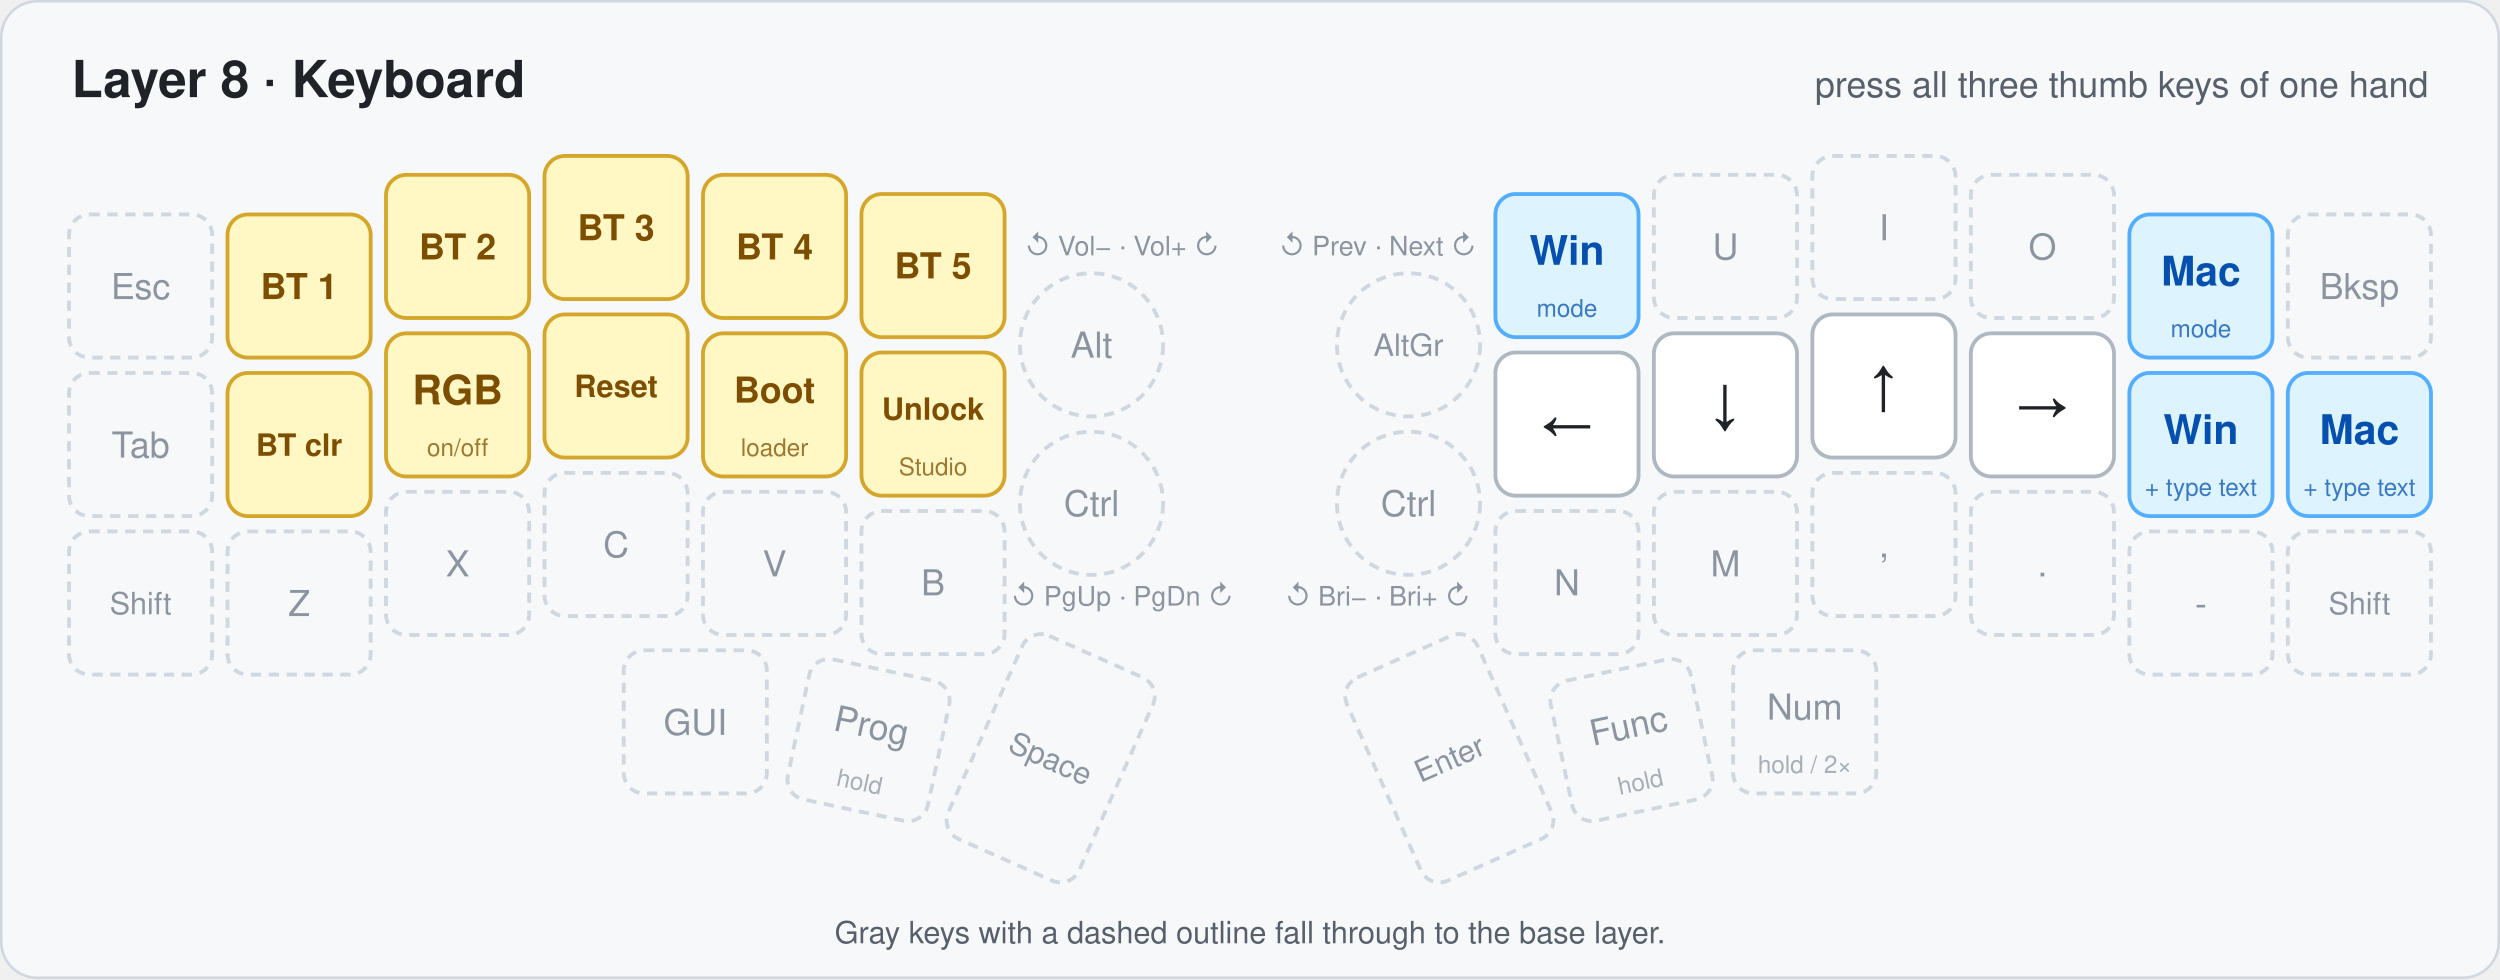
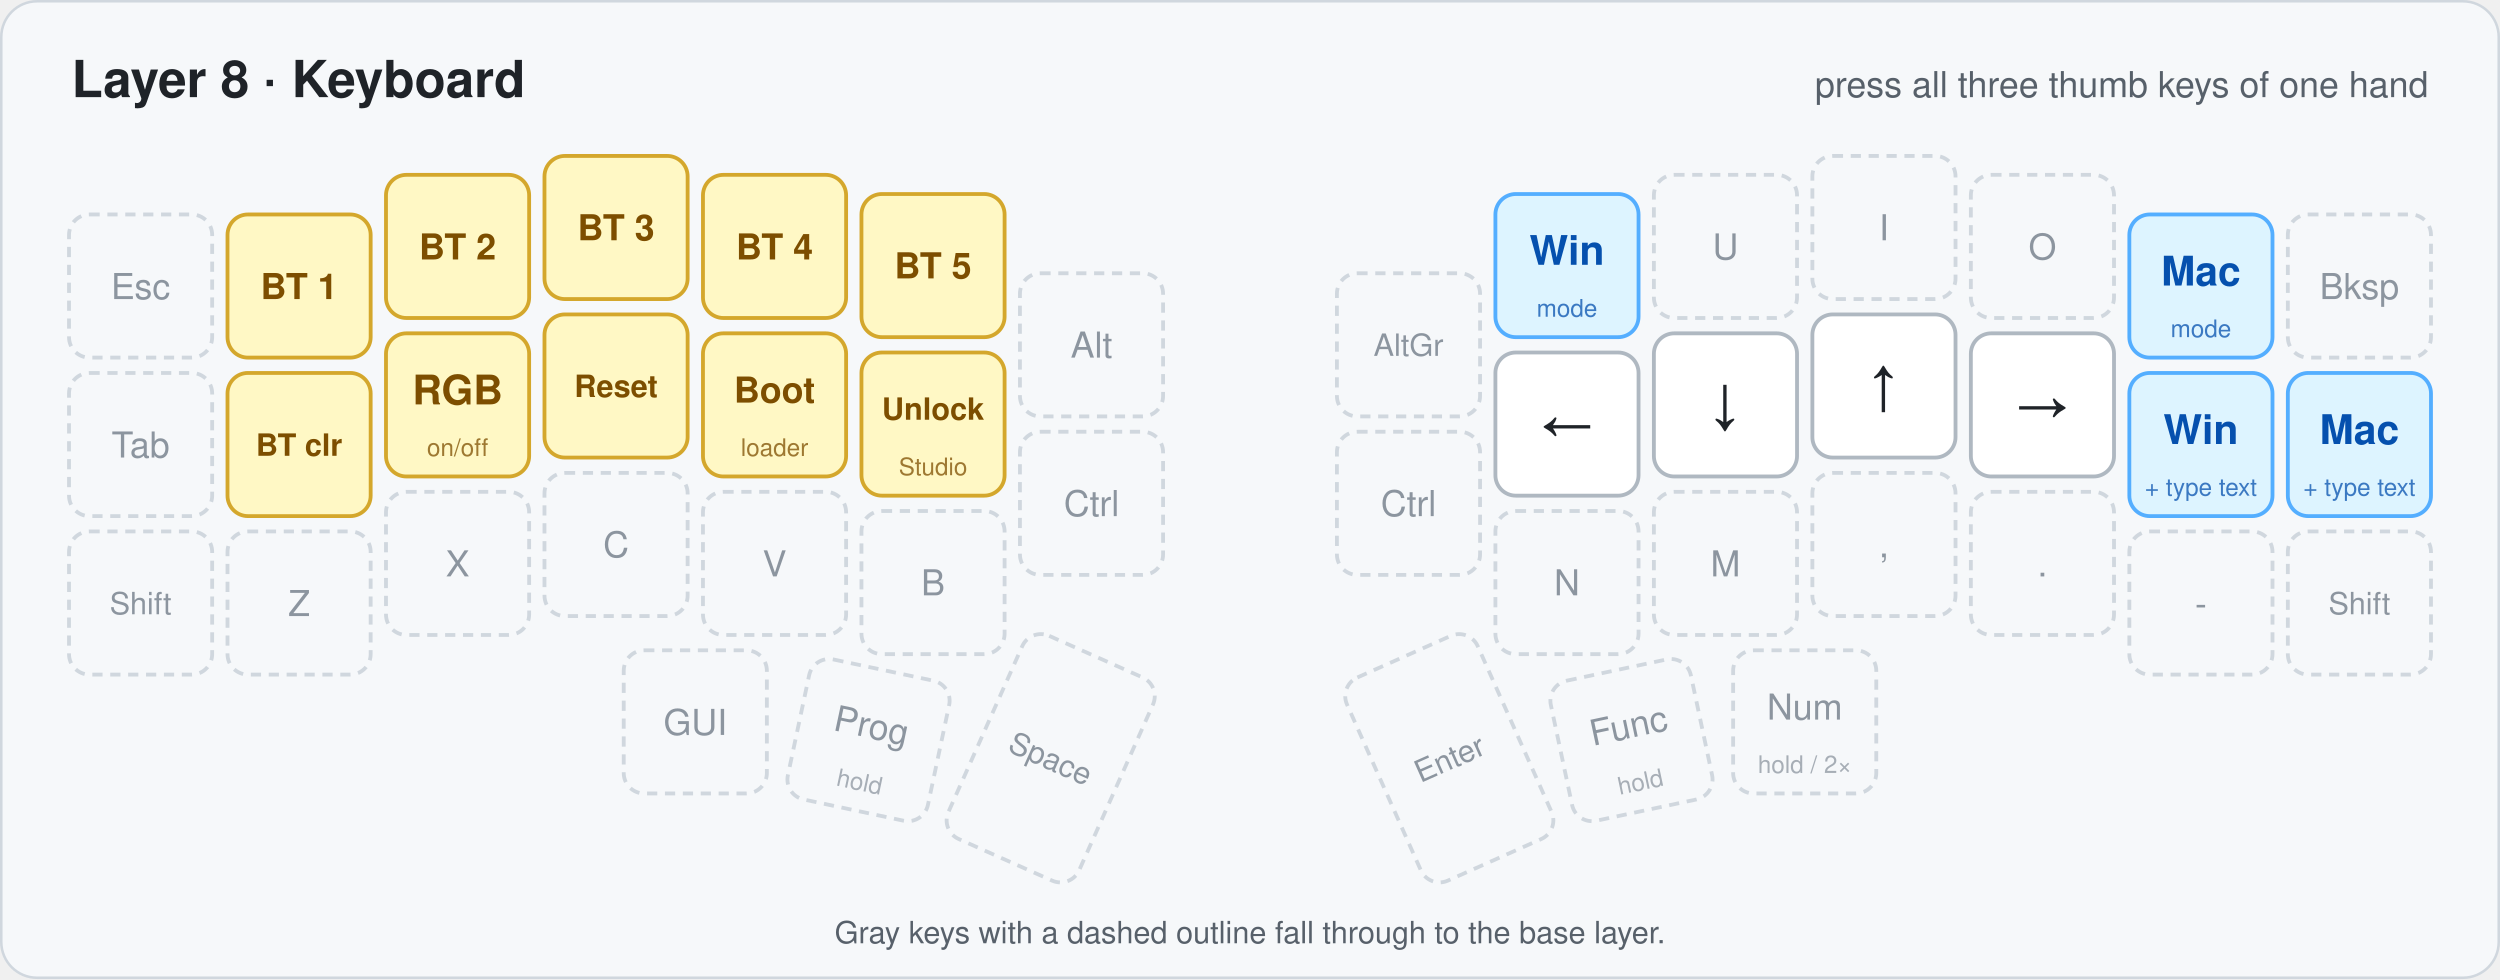
<svg xmlns="http://www.w3.org/2000/svg" viewBox="0 0 978 383" width="978" height="383" font-family="-apple-system, 'Segoe UI', Helvetica, Arial, sans-serif">
  <rect x="0.5" y="0.5" width="977" height="382" rx="14" fill="#f6f8fa" stroke="#d0d7de" />
  <text x="28" y="38" font-size="20" font-weight="600" fill="#1f2328">Layer 8 · Keyboard</text>
  <text x="950" y="38" font-size="14" fill="#57606a" text-anchor="end">press all three thumb keys of one hand</text>
  <rect x="27.0" y="83.9" width="56" height="56.0" rx="8" fill="none" stroke="#d0d7de" stroke-width="1.5" stroke-dasharray="4 3" />
  <text x="55.0" y="117.0" font-size="14" font-weight="400" fill="#8c959f" text-anchor="middle">Esc</text>
  <rect x="89.0" y="83.9" width="56" height="56.0" rx="8" fill="#fff8c5" stroke="#d4a72c" stroke-width="1.5" />
  <text x="117.0" y="117.0" font-size="14" font-weight="600" fill="#7d4e00" text-anchor="middle">BT 1</text>
  <rect x="151.0" y="68.4" width="56" height="56.0" rx="8" fill="#fff8c5" stroke="#d4a72c" stroke-width="1.5" />
  <text x="179.0" y="101.5" font-size="14" font-weight="600" fill="#7d4e00" text-anchor="middle">BT 2</text>
  <rect x="213.0" y="61.0" width="56" height="56.0" rx="8" fill="#fff8c5" stroke="#d4a72c" stroke-width="1.5" />
  <text x="241.0" y="94.0" font-size="14" font-weight="600" fill="#7d4e00" text-anchor="middle">BT 3</text>
  <rect x="275.0" y="68.4" width="56" height="56.0" rx="8" fill="#fff8c5" stroke="#d4a72c" stroke-width="1.5" />
  <text x="303.0" y="101.5" font-size="14" font-weight="600" fill="#7d4e00" text-anchor="middle">BT 4</text>
  <rect x="337.0" y="75.9" width="56" height="56.0" rx="8" fill="#fff8c5" stroke="#d4a72c" stroke-width="1.5" />
  <text x="365.0" y="108.9" font-size="14" font-weight="600" fill="#7d4e00" text-anchor="middle">BT 5</text>
-   <circle cx="427.0" cy="134.9" r="28.0" fill="none" stroke="#d0d7de" stroke-width="1.5" stroke-dasharray="4 3" />
+   <rect x="399.0" y="106.9" width="56" height="56.0" rx="8" fill="none" stroke="#d0d7de" stroke-width="1.5" stroke-dasharray="4 3" />
  <text x="427.0" y="139.9" font-size="14" font-weight="400" fill="#8c959f" text-anchor="middle">Alt</text>
-   <circle cx="551.0" cy="134.9" r="28.0" fill="none" stroke="#d0d7de" stroke-width="1.5" stroke-dasharray="4 3" />
+   <rect x="523.0" y="106.9" width="56" height="56.0" rx="8" fill="none" stroke="#d0d7de" stroke-width="1.5" stroke-dasharray="4 3" />
  <text x="551.0" y="139.2" font-size="12" font-weight="400" fill="#8c959f" text-anchor="middle">AltGr</text>
  <rect x="585.0" y="75.9" width="56" height="56.0" rx="8" fill="#ddf4ff" stroke="#54aeff" stroke-width="1.5" />
  <text x="613.0" y="103.6" font-size="16" font-weight="600" fill="#0550ae" text-anchor="middle">Win</text>
  <text x="613.0" y="123.9" font-size="9.5" fill="#0550ae" opacity="0.75" text-anchor="middle">mode</text>
  <rect x="647.0" y="68.4" width="56" height="56.0" rx="8" fill="none" stroke="#d0d7de" stroke-width="1.5" stroke-dasharray="4 3" />
  <text x="675.0" y="101.5" font-size="14" font-weight="400" fill="#8c959f" text-anchor="middle">U</text>
  <rect x="709.0" y="61.0" width="56" height="56.0" rx="8" fill="none" stroke="#d0d7de" stroke-width="1.5" stroke-dasharray="4 3" />
  <text x="737.0" y="94.0" font-size="14" font-weight="400" fill="#8c959f" text-anchor="middle">I</text>
  <rect x="771.0" y="68.4" width="56" height="56.0" rx="8" fill="none" stroke="#d0d7de" stroke-width="1.5" stroke-dasharray="4 3" />
  <text x="799.0" y="101.5" font-size="14" font-weight="400" fill="#8c959f" text-anchor="middle">O</text>
  <rect x="833.0" y="83.9" width="56" height="56.0" rx="8" fill="#ddf4ff" stroke="#54aeff" stroke-width="1.5" />
  <text x="861.0" y="111.7" font-size="16" font-weight="600" fill="#0550ae" text-anchor="middle">Mac</text>
  <text x="861.0" y="131.9" font-size="9.5" fill="#0550ae" opacity="0.75" text-anchor="middle">mode</text>
  <rect x="895.0" y="83.9" width="56" height="56.0" rx="8" fill="none" stroke="#d0d7de" stroke-width="1.5" stroke-dasharray="4 3" />
  <text x="923.0" y="117.0" font-size="14" font-weight="400" fill="#8c959f" text-anchor="middle">Bksp</text>
  <rect x="27.0" y="145.9" width="56" height="56.0" rx="8" fill="none" stroke="#d0d7de" stroke-width="1.5" stroke-dasharray="4 3" />
  <text x="55.0" y="179.0" font-size="14" font-weight="400" fill="#8c959f" text-anchor="middle">Tab</text>
  <rect x="89.0" y="145.9" width="56" height="56.0" rx="8" fill="#fff8c5" stroke="#d4a72c" stroke-width="1.5" />
  <text x="117.0" y="178.3" font-size="12" font-weight="600" fill="#7d4e00" text-anchor="middle">BT clr</text>
  <rect x="151.0" y="130.4" width="56" height="56.0" rx="8" fill="#fff8c5" stroke="#d4a72c" stroke-width="1.5" />
  <text x="179.0" y="158.2" font-size="16" font-weight="600" fill="#7d4e00" text-anchor="middle">RGB</text>
  <text x="179.0" y="178.4" font-size="9.5" fill="#7d4e00" opacity="0.75" text-anchor="middle">on/off</text>
  <rect x="213.0" y="123.0" width="56" height="56.0" rx="8" fill="#fff8c5" stroke="#d4a72c" stroke-width="1.5" />
  <text x="241.0" y="155.3" font-size="12" font-weight="600" fill="#7d4e00" text-anchor="middle">Reset</text>
  <rect x="275.0" y="130.4" width="56" height="56.0" rx="8" fill="#fff8c5" stroke="#d4a72c" stroke-width="1.5" />
  <text x="303.0" y="157.5" font-size="14" font-weight="600" fill="#7d4e00" text-anchor="middle">Boot</text>
  <text x="303.0" y="178.4" font-size="9.5" fill="#7d4e00" opacity="0.75" text-anchor="middle">loader</text>
  <rect x="337.0" y="137.9" width="56" height="56.0" rx="8" fill="#fff8c5" stroke="#d4a72c" stroke-width="1.5" />
  <text x="365.0" y="164.2" font-size="12" font-weight="600" fill="#7d4e00" text-anchor="middle">Unlock</text>
  <text x="365.0" y="185.9" font-size="9.5" fill="#7d4e00" opacity="0.75" text-anchor="middle">Studio</text>
-   <circle cx="427.0" cy="196.9" r="28.0" fill="none" stroke="#d0d7de" stroke-width="1.5" stroke-dasharray="4 3" />
+   <rect x="399.0" y="168.9" width="56" height="56.0" rx="8" fill="none" stroke="#d0d7de" stroke-width="1.5" stroke-dasharray="4 3" />
  <text x="427.0" y="201.9" font-size="14" font-weight="400" fill="#8c959f" text-anchor="middle">Ctrl</text>
-   <circle cx="551.0" cy="196.9" r="28.0" fill="none" stroke="#d0d7de" stroke-width="1.5" stroke-dasharray="4 3" />
+   <rect x="523.0" y="168.9" width="56" height="56.0" rx="8" fill="none" stroke="#d0d7de" stroke-width="1.5" stroke-dasharray="4 3" />
  <text x="551.0" y="201.9" font-size="14" font-weight="400" fill="#8c959f" text-anchor="middle">Ctrl</text>
  <rect x="585.0" y="137.9" width="56" height="56.0" rx="8" fill="#ffffff" stroke="#afb8c1" stroke-width="1.5" />
  <text x="613.0" y="173.8" font-size="22" font-weight="600" fill="#1f2328" text-anchor="middle">←</text>
  <rect x="647.0" y="130.4" width="56" height="56.0" rx="8" fill="#ffffff" stroke="#afb8c1" stroke-width="1.5" />
  <text x="675.0" y="166.4" font-size="22" font-weight="600" fill="#1f2328" text-anchor="middle">↓</text>
  <rect x="709.0" y="123.0" width="56" height="56.0" rx="8" fill="#ffffff" stroke="#afb8c1" stroke-width="1.5" />
  <text x="737.0" y="158.9" font-size="22" font-weight="600" fill="#1f2328" text-anchor="middle">↑</text>
  <rect x="771.0" y="130.4" width="56" height="56.0" rx="8" fill="#ffffff" stroke="#afb8c1" stroke-width="1.5" />
  <text x="799.0" y="166.4" font-size="22" font-weight="600" fill="#1f2328" text-anchor="middle">→</text>
  <rect x="833.0" y="145.9" width="56" height="56.0" rx="8" fill="#ddf4ff" stroke="#54aeff" stroke-width="1.5" />
  <text x="861.0" y="173.7" font-size="16" font-weight="600" fill="#0550ae" text-anchor="middle">Win</text>
  <text x="861.0" y="193.9" font-size="9.5" fill="#0550ae" opacity="0.75" text-anchor="middle">+ type text</text>
  <rect x="895.0" y="145.9" width="56" height="56.0" rx="8" fill="#ddf4ff" stroke="#54aeff" stroke-width="1.5" />
  <text x="923.0" y="173.7" font-size="16" font-weight="600" fill="#0550ae" text-anchor="middle">Mac</text>
  <text x="923.0" y="193.9" font-size="9.5" fill="#0550ae" opacity="0.75" text-anchor="middle">+ type text</text>
  <rect x="27.0" y="207.9" width="56" height="56.0" rx="8" fill="none" stroke="#d0d7de" stroke-width="1.5" stroke-dasharray="4 3" />
  <text x="55.0" y="240.3" font-size="12" font-weight="400" fill="#8c959f" text-anchor="middle">Shift</text>
  <rect x="89.0" y="207.9" width="56" height="56.0" rx="8" fill="none" stroke="#d0d7de" stroke-width="1.5" stroke-dasharray="4 3" />
  <text x="117.0" y="241.0" font-size="14" font-weight="400" fill="#8c959f" text-anchor="middle">Z</text>
  <rect x="151.0" y="192.4" width="56" height="56.0" rx="8" fill="none" stroke="#d0d7de" stroke-width="1.5" stroke-dasharray="4 3" />
  <text x="179.0" y="225.5" font-size="14" font-weight="400" fill="#8c959f" text-anchor="middle">X</text>
  <rect x="213.0" y="185.0" width="56" height="56.0" rx="8" fill="none" stroke="#d0d7de" stroke-width="1.5" stroke-dasharray="4 3" />
  <text x="241.0" y="218.0" font-size="14" font-weight="400" fill="#8c959f" text-anchor="middle">C</text>
  <rect x="275.0" y="192.4" width="56" height="56.0" rx="8" fill="none" stroke="#d0d7de" stroke-width="1.5" stroke-dasharray="4 3" />
  <text x="303.0" y="225.5" font-size="14" font-weight="400" fill="#8c959f" text-anchor="middle">V</text>
  <rect x="337.0" y="199.9" width="56" height="56.0" rx="8" fill="none" stroke="#d0d7de" stroke-width="1.5" stroke-dasharray="4 3" />
  <text x="365.0" y="232.9" font-size="14" font-weight="400" fill="#8c959f" text-anchor="middle">B</text>
  <rect x="585.0" y="199.9" width="56" height="56.0" rx="8" fill="none" stroke="#d0d7de" stroke-width="1.5" stroke-dasharray="4 3" />
  <text x="613.0" y="232.9" font-size="14" font-weight="400" fill="#8c959f" text-anchor="middle">N</text>
  <rect x="647.0" y="192.4" width="56" height="56.0" rx="8" fill="none" stroke="#d0d7de" stroke-width="1.5" stroke-dasharray="4 3" />
  <text x="675.0" y="225.5" font-size="14" font-weight="400" fill="#8c959f" text-anchor="middle">M</text>
  <rect x="709.0" y="185.0" width="56" height="56.0" rx="8" fill="none" stroke="#d0d7de" stroke-width="1.5" stroke-dasharray="4 3" />
  <text x="737.0" y="218.0" font-size="14" font-weight="400" fill="#8c959f" text-anchor="middle">,</text>
  <rect x="771.0" y="192.4" width="56" height="56.0" rx="8" fill="none" stroke="#d0d7de" stroke-width="1.5" stroke-dasharray="4 3" />
  <text x="799.0" y="225.5" font-size="14" font-weight="400" fill="#8c959f" text-anchor="middle">.</text>
  <rect x="833.0" y="207.9" width="56" height="56.0" rx="8" fill="none" stroke="#d0d7de" stroke-width="1.5" stroke-dasharray="4 3" />
  <text x="861.0" y="241.0" font-size="14" font-weight="400" fill="#8c959f" text-anchor="middle">-</text>
  <rect x="895.0" y="207.9" width="56" height="56.0" rx="8" fill="none" stroke="#d0d7de" stroke-width="1.5" stroke-dasharray="4 3" />
  <text x="923.0" y="240.3" font-size="12" font-weight="400" fill="#8c959f" text-anchor="middle">Shift</text>
  <rect x="244.0" y="254.4" width="56" height="56.0" rx="8" fill="none" stroke="#d0d7de" stroke-width="1.5" stroke-dasharray="4 3" />
  <text x="272.0" y="287.5" font-size="14" font-weight="400" fill="#8c959f" text-anchor="middle">GUI</text>
  <g transform="rotate(12.0 303.0 313.4)">
    <rect x="306.0" y="254.4" width="56" height="56.0" rx="8" fill="none" stroke="#d0d7de" stroke-width="1.5" stroke-dasharray="4 3" />
    <text x="334.0" y="281.5" font-size="14" font-weight="400" fill="#8c959f" text-anchor="middle">Prog</text>
    <text x="334.0" y="302.4" font-size="9.5" fill="#8c959f" opacity="0.75" text-anchor="middle">hold</text>
  </g>
  <g transform="rotate(24.0 363.8 326.5)">
    <rect x="366.8" y="236.5" width="56" height="87.0" rx="8" fill="none" stroke="#d0d7de" stroke-width="1.5" stroke-dasharray="4 3" />
    <text x="394.8" y="284.3" font-size="12" font-weight="400" fill="#8c959f" text-anchor="middle">Space</text>
  </g>
  <g transform="rotate(-24.0 614.2 326.5)">
    <rect x="555.2" y="236.5" width="56" height="87.0" rx="8" fill="none" stroke="#d0d7de" stroke-width="1.5" stroke-dasharray="4 3" />
    <text x="583.2" y="284.3" font-size="12" font-weight="400" fill="#8c959f" text-anchor="middle">Enter</text>
  </g>
  <g transform="rotate(-12.0 675.0 313.4)">
    <rect x="616.0" y="254.4" width="56" height="56.0" rx="8" fill="none" stroke="#d0d7de" stroke-width="1.5" stroke-dasharray="4 3" />
    <text x="644.0" y="281.5" font-size="14" font-weight="400" fill="#8c959f" text-anchor="middle">Func</text>
    <text x="644.0" y="302.4" font-size="9.5" fill="#8c959f" opacity="0.75" text-anchor="middle">hold</text>
  </g>
  <rect x="678.0" y="254.4" width="56" height="56.0" rx="8" fill="none" stroke="#d0d7de" stroke-width="1.5" stroke-dasharray="4 3" />
  <text x="706.0" y="281.5" font-size="14" font-weight="400" fill="#8c959f" text-anchor="middle">Num</text>
  <text x="706.0" y="302.4" font-size="9.5" fill="#8c959f" opacity="0.75" text-anchor="middle">hold / 2×</text>
-   <text x="439.0" y="99.9" font-size="10.5" fill="#8c959f" text-anchor="middle">↺ Vol− · Vol+ ↻</text>
-   <text x="439.0" y="236.9" font-size="10.5" fill="#8c959f" text-anchor="middle">↺ PgUp · PgDn ↻</text>
-   <text x="539.0" y="99.9" font-size="10.5" fill="#8c959f" text-anchor="middle">↺ Prev · Next ↻</text>
-   <text x="539.0" y="236.9" font-size="10.5" fill="#8c959f" text-anchor="middle">↺ Bri− · Bri+ ↻</text>
  <text x="489" y="369" font-size="12" fill="#57606a" text-anchor="middle">Gray keys with a dashed outline fall through to the base layer.</text>
</svg>
